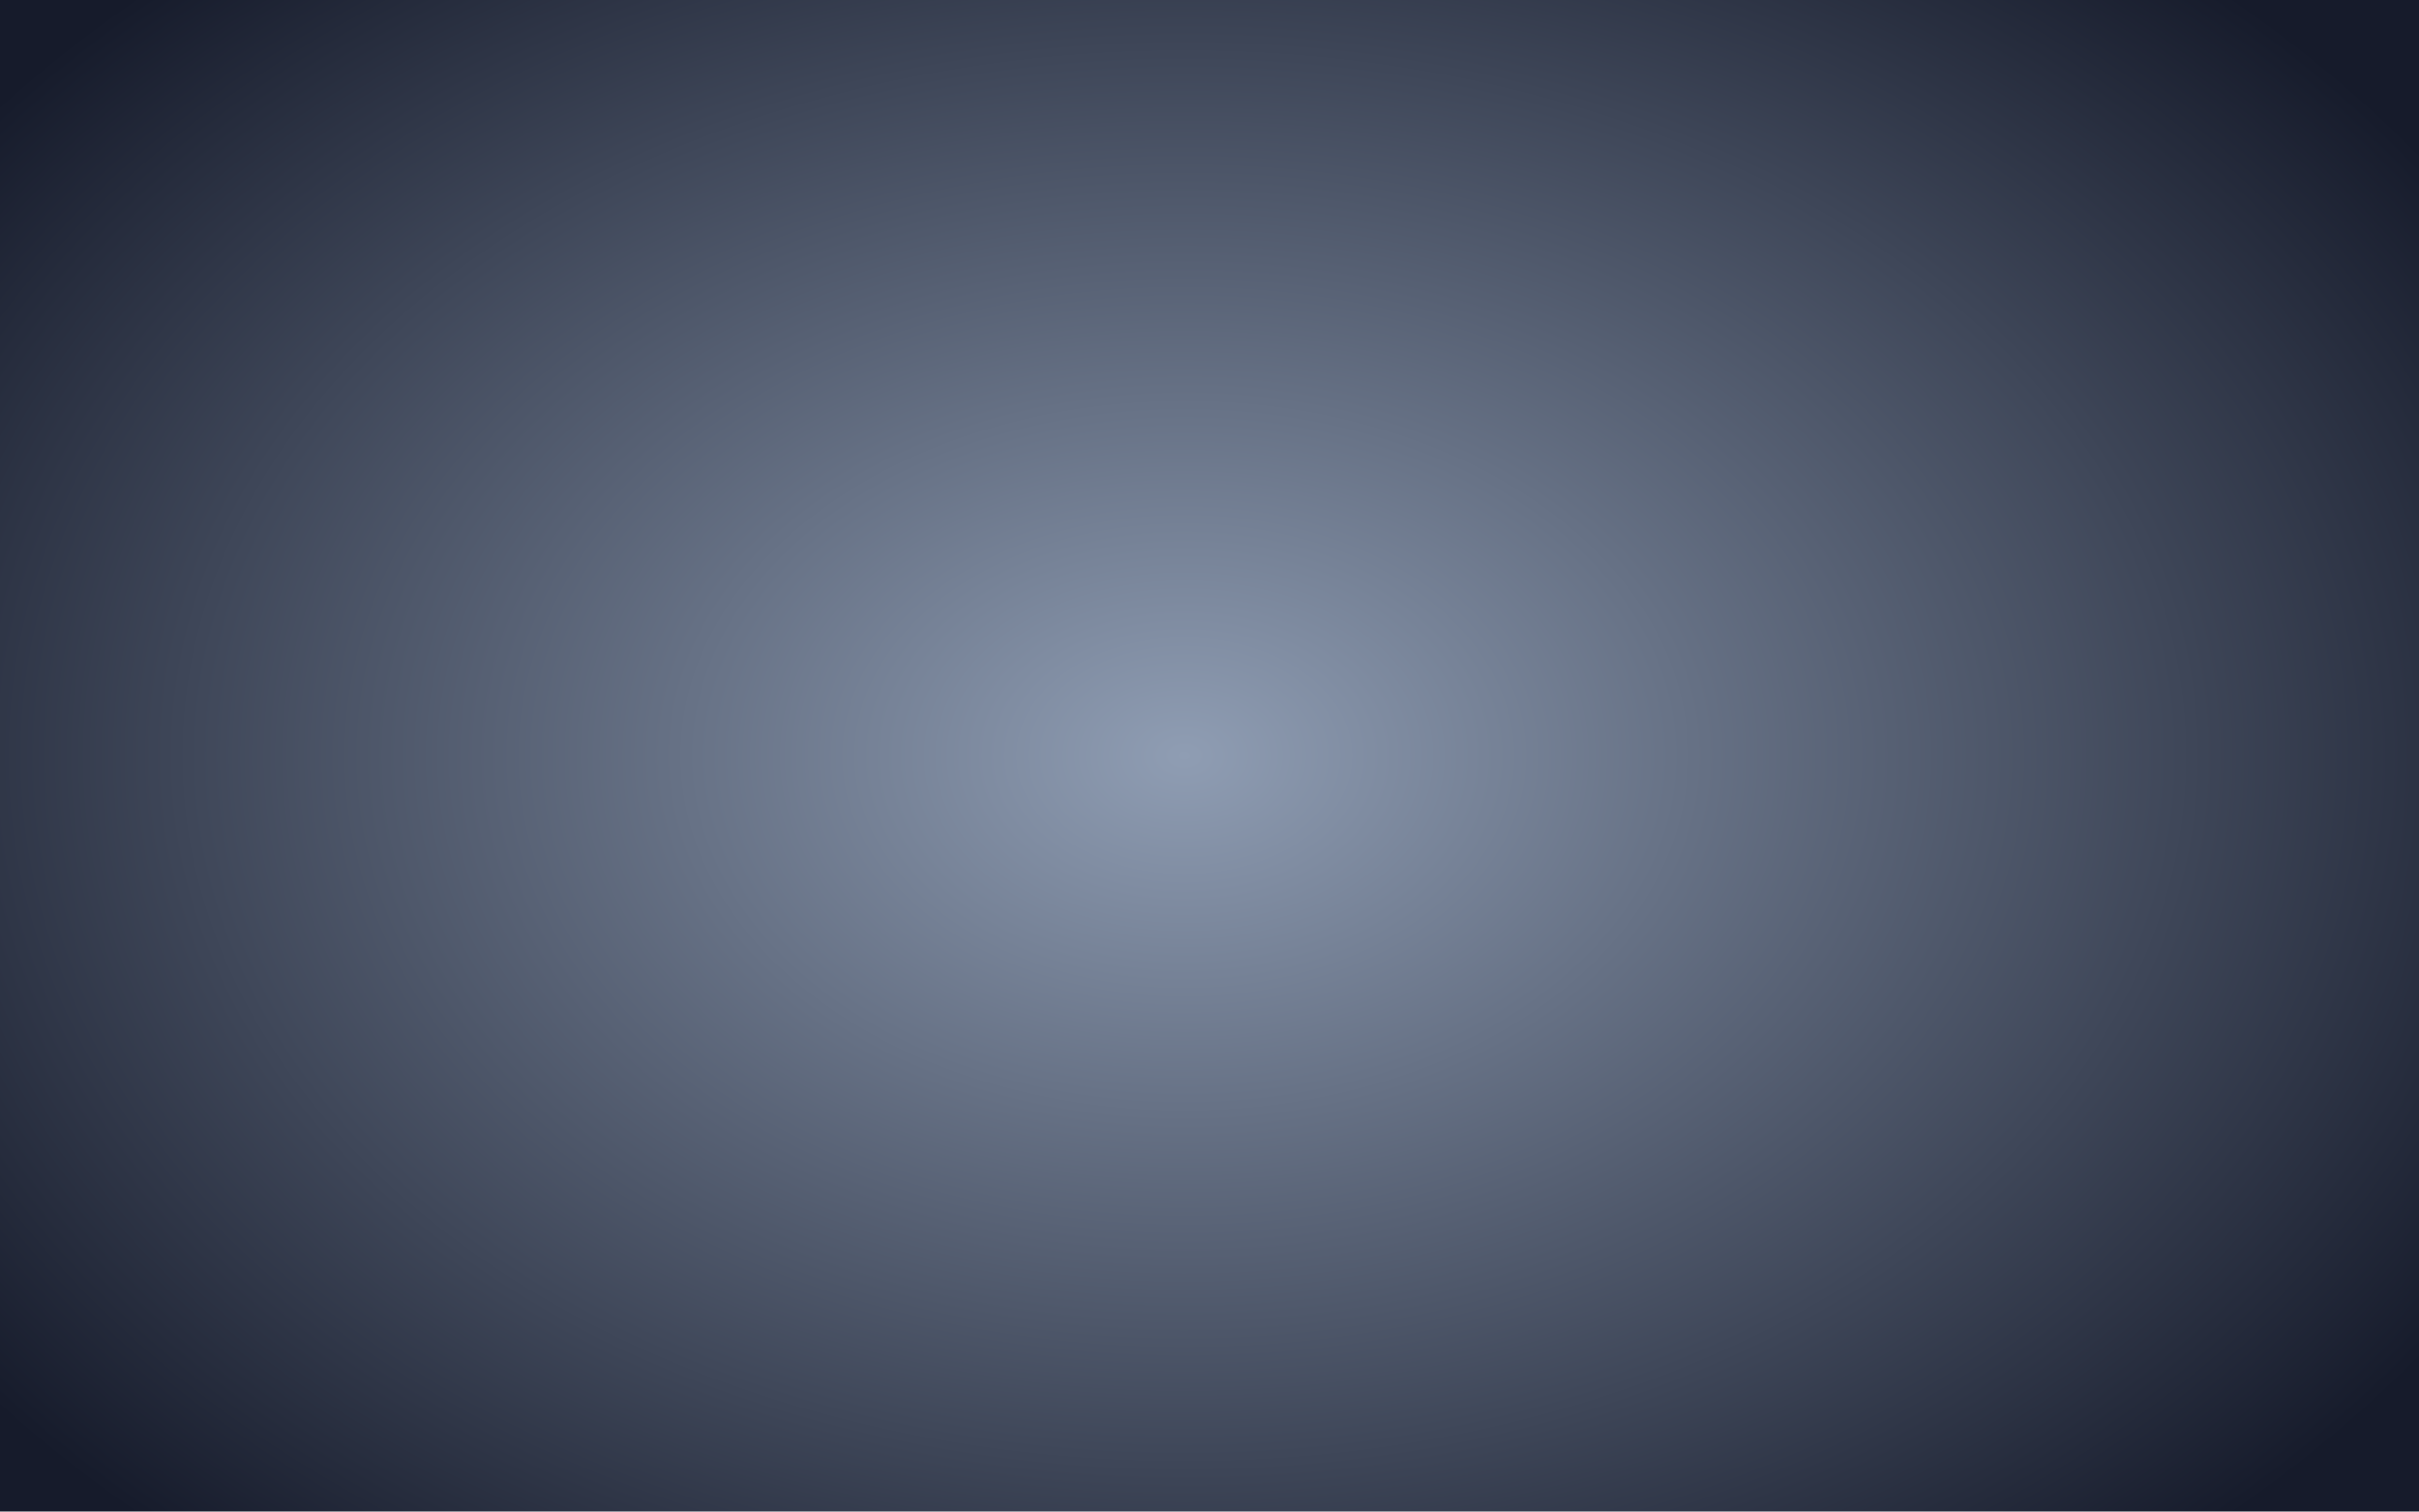
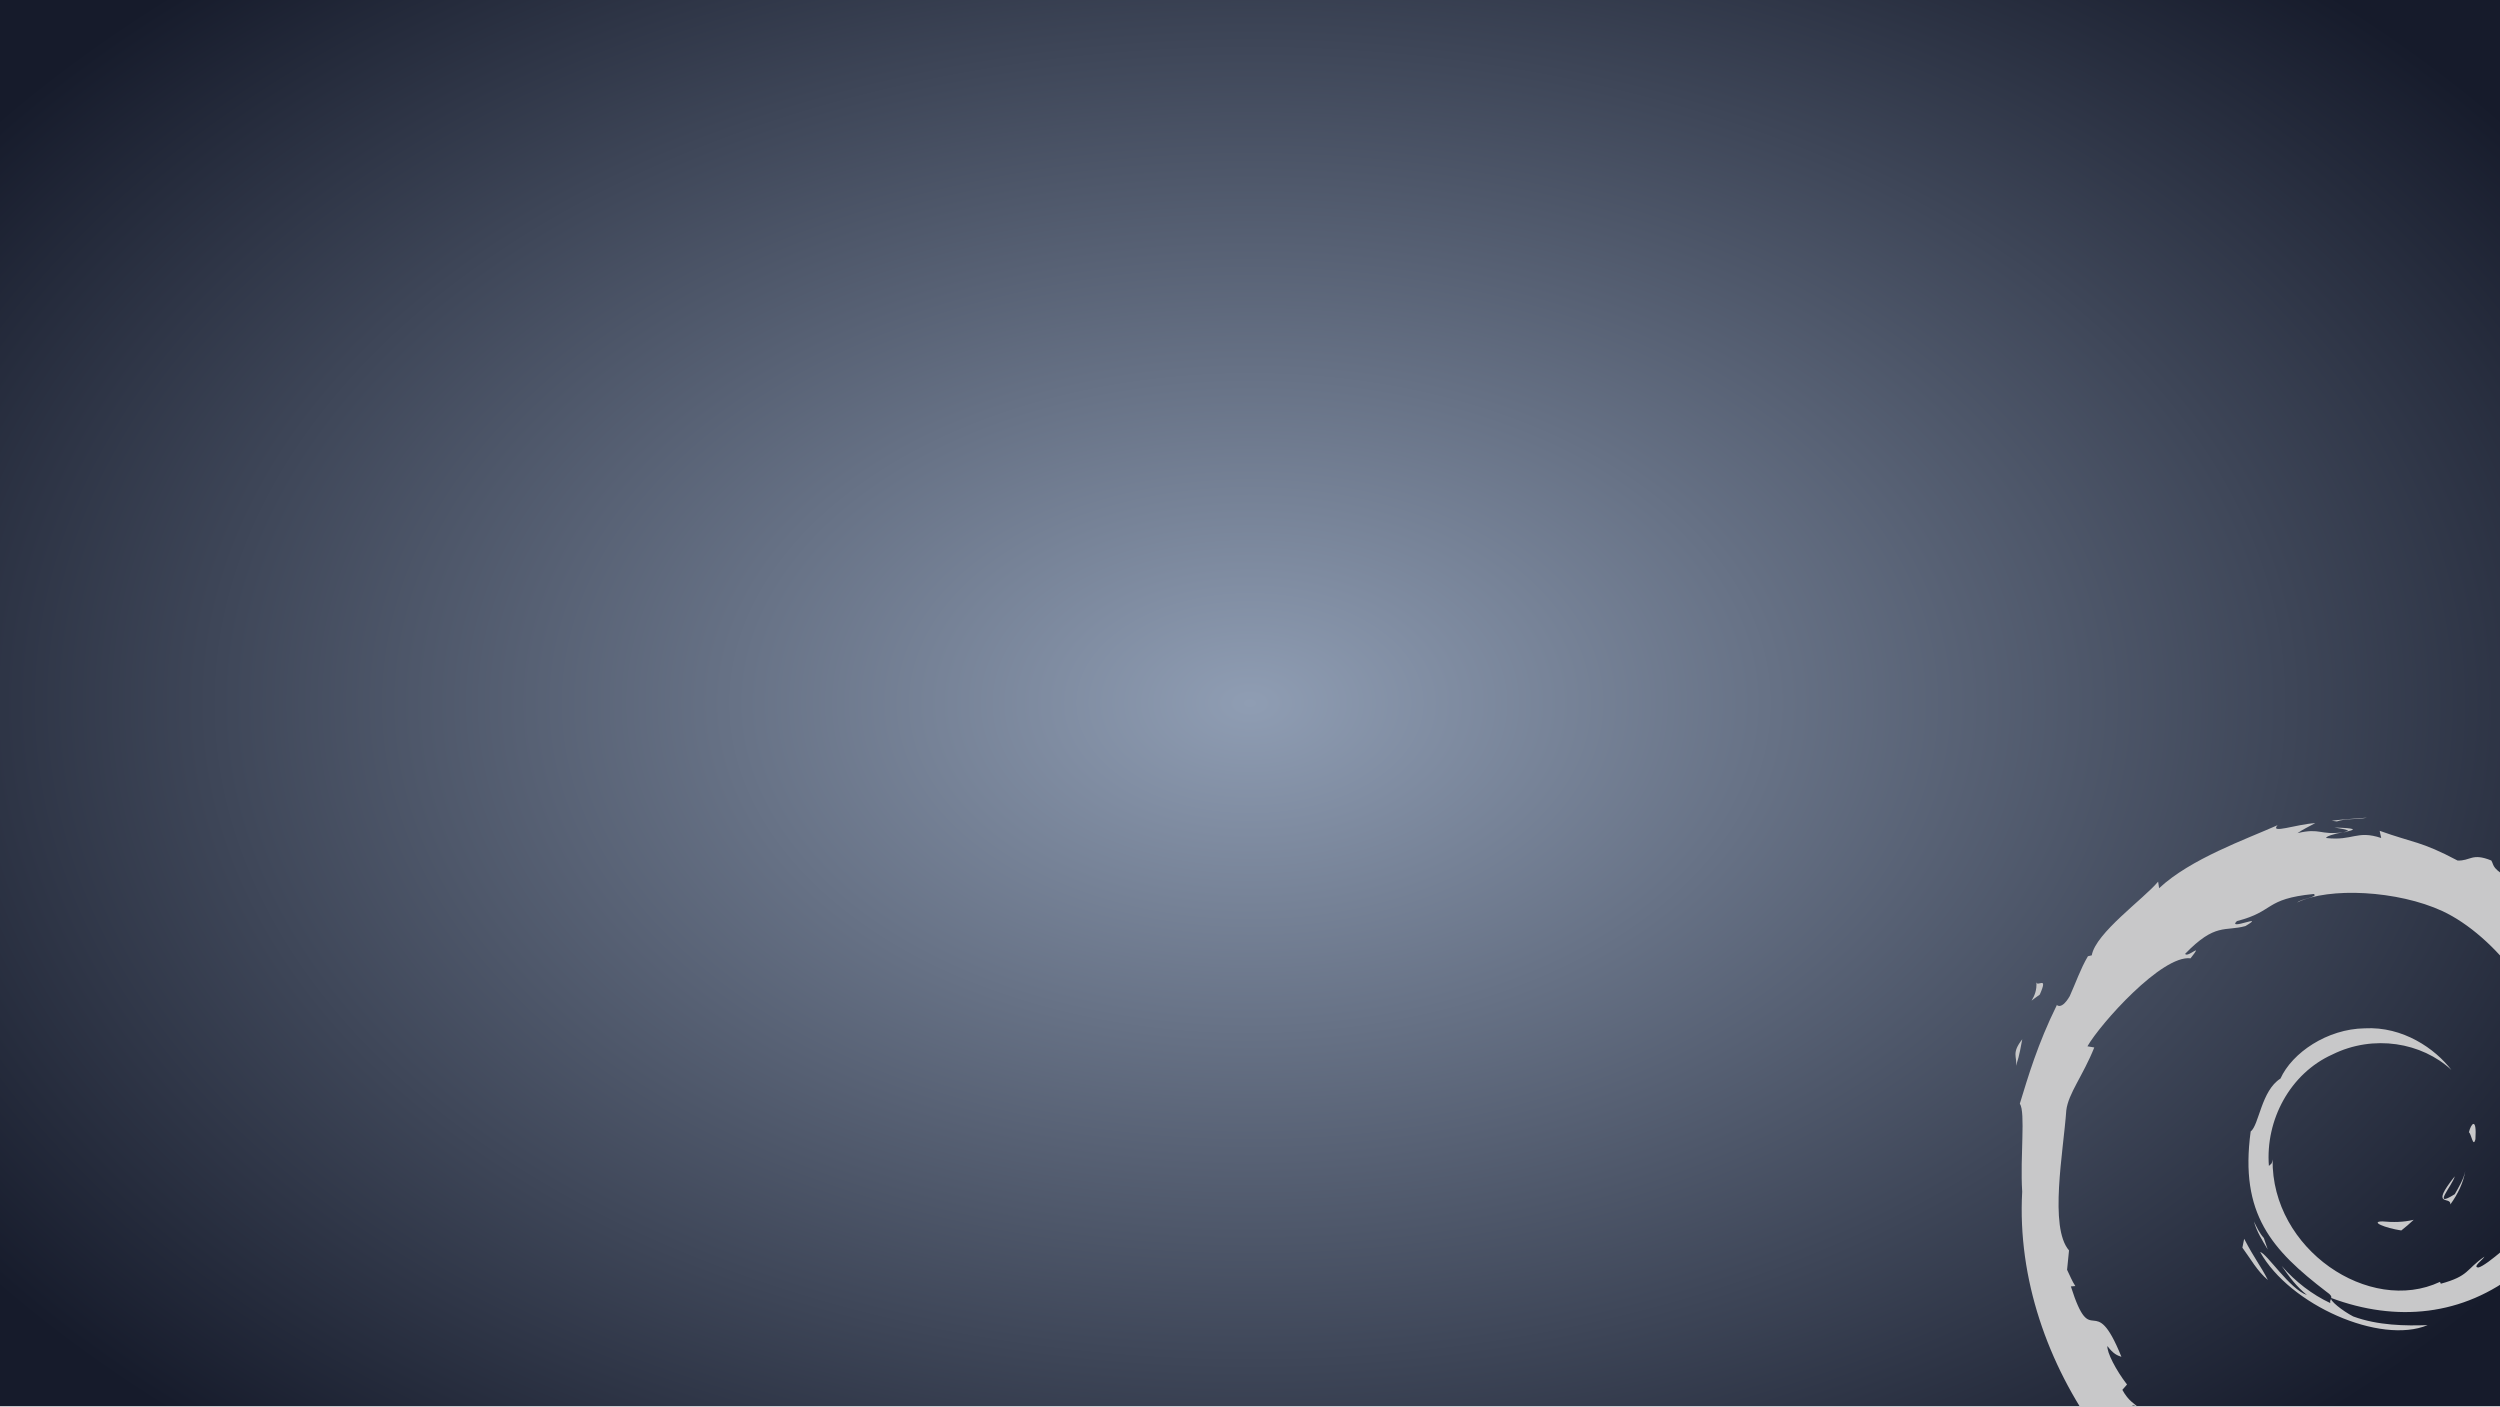
- <svg xmlns="http://www.w3.org/2000/svg" xmlns:xlink="http://www.w3.org/1999/xlink" width="1920" height="1200" id="svg2" version="1.1">
+ <svg xmlns="http://www.w3.org/2000/svg" xmlns:xlink="http://www.w3.org/1999/xlink" width="1920" height="1080" id="svg2" version="1.1">
  <defs id="defs4">
+     <linearGradient id="linearGradient4493">
+       <stop style="stop-color:#c8c8c9;stop-opacity:1;" offset="0" id="stop4495" />
+       <stop style="stop-color:#c8c8c9;stop-opacity:0;" offset="1" id="stop4497" />
+     </linearGradient>
+     <linearGradient id="linearGradient3999">
+       <stop style="stop-color:#c8c8c9;stop-opacity:0.618;" offset="0" id="stop4001" />
+       <stop style="stop-color:#c8c8c9;stop-opacity:0;" offset="1" id="stop4003" />
+     </linearGradient>
+     <linearGradient id="linearGradient3907">
+       <stop style="stop-color:#c8c8c9;stop-opacity:1;" offset="0" id="stop3909" />
+       <stop style="stop-color:#c8c8c9;stop-opacity:0;" offset="1" id="stop3911" />
+     </linearGradient>
    <linearGradient id="linearGradient3755">
      <stop style="stop-color:#8f9db3;stop-opacity:1;" offset="0" id="stop3757" />
      <stop style="stop-color:#161b2b;stop-opacity:1;" offset="1" id="stop3759" />
    </linearGradient>
-     <radialGradient xlink:href="#linearGradient3755" id="radialGradient3765" cx="943.934" cy="580.806" fx="943.934" fy="580.806" r="960" gradientTransform="matrix(1.244891,0,0,0.8766271,-235.0949,-56.78839)" gradientUnits="userSpaceOnUse" />
+     <radialGradient xlink:href="#linearGradient3755" id="radialGradient3765" cx="960" cy="580.806" fx="960" fy="580.806" r="960" gradientTransform="matrix(1.244891,0,0,0.7889644,-235.0949,54.12667)" gradientUnits="userSpaceOnUse" />
+     <linearGradient xlink:href="#linearGradient3999" id="linearGradient4005" x1="848.571" y1="43.571" x2="1570" y2="43.571" gradientUnits="userSpaceOnUse" gradientTransform="translate(-1877.295,-1414.49)" />
+     <linearGradient xlink:href="#linearGradient3999-4" id="linearGradient4005-8" x1="848.571" y1="43.571" x2="1570" y2="43.571" gradientUnits="userSpaceOnUse" gradientTransform="translate(-1877.295,-1414.49)" />
+     <linearGradient id="linearGradient3999-4">
+       <stop style="stop-color:#c8c8c9;stop-opacity:0.382;" offset="0" id="stop4001-3" />
+       <stop style="stop-color:#c8c8c9;stop-opacity:0;" offset="1" id="stop4003-5" />
+     </linearGradient>
+     <linearGradient y2="43.571" x2="1570" y1="43.571" x1="848.571" gradientTransform="translate(-2031.171,-1273.484)" gradientUnits="userSpaceOnUse" id="linearGradient4022" xlink:href="#linearGradient3999-4" />
+     <linearGradient y2="43.571" x2="1570" y1="43.571" x1="848.571" gradientTransform="translate(-2031.171,-1273.484)" gradientUnits="userSpaceOnUse" id="linearGradient4022-0" xlink:href="#linearGradient3999-4-4" />
+     <linearGradient id="linearGradient3999-4-4">
+       <stop style="stop-color:#c8c8c9;stop-opacity:0.382;" offset="0" id="stop4001-3-2" />
+       <stop style="stop-color:#c8c8c9;stop-opacity:0;" offset="1" id="stop4003-5-1" />
+     </linearGradient>
+     <linearGradient y2="43.571" x2="1570" y1="43.571" x1="848.571" gradientTransform="translate(-2248.276,-1474.021)" gradientUnits="userSpaceOnUse" id="linearGradient4056" xlink:href="#linearGradient3999-4-4" />
+     <linearGradient y2="43.571" x2="1570" y1="43.571" x1="848.571" gradientTransform="translate(-2248.276,-1474.021)" gradientUnits="userSpaceOnUse" id="linearGradient4056-6" xlink:href="#linearGradient3999-4-4-7" />
+     <linearGradient id="linearGradient3999-4-4-7">
+       <stop style="stop-color:#c8c8c9;stop-opacity:0.382;" offset="0" id="stop4001-3-2-0" />
+       <stop style="stop-color:#c8c8c9;stop-opacity:0;" offset="1" id="stop4003-5-1-0" />
+     </linearGradient>
+     <linearGradient y2="43.571" x2="1570" y1="43.571" x1="848.571" gradientTransform="translate(-2071.688,-1561.446)" gradientUnits="userSpaceOnUse" id="linearGradient4090" xlink:href="#linearGradient3999-4-4-7" />
+     <filter id="filter4569" color-interpolation-filters="sRGB">
+       <feFlood id="feFlood4571" flood-opacity="0.5" flood-color="rgb(0,0,0)" result="flood" />
+       <feComposite id="feComposite4573" in2="SourceGraphic" in="flood" operator="in" result="composite1" />
+       <feGaussianBlur id="feGaussianBlur4575" stdDeviation="2" result="blur" />
+       <feOffset id="feOffset4577" dx="-4" dy="8" result="offset" />
+       <feComposite id="feComposite4579" in2="offset" in="SourceGraphic" operator="over" result="composite2" />
+     </filter>
+     <radialGradient xlink:href="#linearGradient4493" id="radialGradient4499" cx="1594.021" cy="174.903" fx="1594.021" fy="174.903" r="7.071" gradientUnits="userSpaceOnUse" />
+     <radialGradient xlink:href="#linearGradient4493" id="radialGradient4501" cx="1594.021" cy="174.903" fx="1594.021" fy="174.903" r="7.071" gradientUnits="userSpaceOnUse" />
+     <radialGradient xlink:href="#linearGradient4493" id="radialGradient4503" cx="1594.021" cy="174.903" fx="1594.021" fy="174.903" r="7.071" gradientUnits="userSpaceOnUse" />
+     <radialGradient xlink:href="#linearGradient4493" id="radialGradient4505" cx="1594.021" cy="174.903" fx="1594.021" fy="174.903" r="7.071" gradientUnits="userSpaceOnUse" />
+     <radialGradient xlink:href="#linearGradient4493" id="radialGradient4507" cx="1594.021" cy="174.903" fx="1594.021" fy="174.903" r="7.071" gradientUnits="userSpaceOnUse" />
+     <radialGradient xlink:href="#linearGradient4493" id="radialGradient4509" cx="1594.021" cy="174.903" fx="1594.021" fy="174.903" r="7.071" gradientUnits="userSpaceOnUse" />
+     <radialGradient xlink:href="#linearGradient4493" id="radialGradient4511" cx="1594.021" cy="174.903" fx="1594.021" fy="174.903" r="7.071" gradientUnits="userSpaceOnUse" />
+     <radialGradient xlink:href="#linearGradient4493" id="radialGradient4513" cx="1594.021" cy="174.903" fx="1594.021" fy="174.903" r="7.071" gradientUnits="userSpaceOnUse" />
+     <radialGradient xlink:href="#linearGradient4493" id="radialGradient4515" cx="1594.021" cy="174.903" fx="1594.021" fy="174.903" r="7.071" gradientUnits="userSpaceOnUse" />
+     <radialGradient xlink:href="#linearGradient4493" id="radialGradient4517" cx="1594.021" cy="174.903" fx="1594.021" fy="174.903" r="7.071" gradientUnits="userSpaceOnUse" />
+     <radialGradient xlink:href="#linearGradient4493" id="radialGradient4519" cx="1594.021" cy="174.903" fx="1594.021" fy="174.903" r="7.071" gradientUnits="userSpaceOnUse" />
+     <radialGradient xlink:href="#linearGradient4493" id="radialGradient4521" cx="1594.021" cy="174.903" fx="1594.021" fy="174.903" r="7.071" gradientUnits="userSpaceOnUse" />
+     <radialGradient xlink:href="#linearGradient4493" id="radialGradient4523" cx="1594.021" cy="174.903" fx="1594.021" fy="174.903" r="7.071" gradientUnits="userSpaceOnUse" />
+     <radialGradient xlink:href="#linearGradient4493" id="radialGradient4525" cx="1594.021" cy="174.903" fx="1594.021" fy="174.903" r="7.071" gradientUnits="userSpaceOnUse" />
+     <radialGradient xlink:href="#linearGradient4493" id="radialGradient4527" cx="1594.021" cy="174.903" fx="1594.021" fy="174.903" r="7.071" gradientUnits="userSpaceOnUse" />
+     <radialGradient xlink:href="#linearGradient4493" id="radialGradient4529" cx="1594.021" cy="174.903" fx="1594.021" fy="174.903" r="7.071" gradientUnits="userSpaceOnUse" />
+     <radialGradient xlink:href="#linearGradient4493" id="radialGradient4531" cx="1594.021" cy="174.903" fx="1594.021" fy="174.903" r="7.071" gradientUnits="userSpaceOnUse" />
+     <radialGradient xlink:href="#linearGradient4493" id="radialGradient4533" cx="1594.021" cy="174.903" fx="1594.021" fy="174.903" r="7.071" gradientUnits="userSpaceOnUse" />
+     <radialGradient xlink:href="#linearGradient4493" id="radialGradient4535" cx="1594.021" cy="174.903" fx="1594.021" fy="174.903" r="7.071" gradientUnits="userSpaceOnUse" />
+     <radialGradient xlink:href="#linearGradient4493" id="radialGradient4537" cx="1594.021" cy="174.903" fx="1594.021" fy="174.903" r="7.071" gradientUnits="userSpaceOnUse" />
+     <radialGradient xlink:href="#linearGradient4493" id="radialGradient4539" cx="1594.021" cy="174.903" fx="1594.021" fy="174.903" r="7.071" gradientUnits="userSpaceOnUse" />
+     <radialGradient xlink:href="#linearGradient4493" id="radialGradient4541" cx="1594.021" cy="174.903" fx="1594.021" fy="174.903" r="7.071" gradientUnits="userSpaceOnUse" />
+     <filter id="filter4004" color-interpolation-filters="sRGB">
+       <feTurbulence id="feTurbulence4006" numOctaves="3" seed="0" type="turbulence" baseFrequency="0.04" result="result91" />
+       <feDisplacementMap id="feDisplacementMap4008" in2="result91" scale="6.6" yChannelSelector="G" xChannelSelector="R" in="SourceGraphic" />
+     </filter>
  </defs>
-   <g id="layer1" transform="translate(0,147.6378)">
-     <rect style="fill:url(#radialGradient3765);fill-opacity:1;stroke:none" id="rect2985" width="1920" height="1200" x="0" y="-147.638" />
+   <g id="layer1" transform="translate(0,27.63782)" style="display:inline">
+     <rect style="fill:url(#radialGradient3765);fill-opacity:1;stroke:none" id="rect2985" width="1920" height="1080" x="0" y="-27.638" />
  </g>
-   <g id="layer2" transform="translate(0,120)" />
+   <g id="layer4" style="display:inline">
+     <g style="overflow:visible" id="g3946-7" transform="matrix(5.503951,0,0,5.503951,1548.339,617.9572)">
+       <g id="Layer_1-8">
+         <g id="g3916-1" transform="matrix(0.9832346,0,0,0.9832346,-0.0013766,1.818197)" style="fill:#c8c8c9;fill-opacity:1">
+           <path id="path3918-4" d="m 51.986,57.297 c -1.797,0.025 0.34,0.926 2.686,1.287 0.648,-0.506 1.236,-1.018 1.76,-1.516 -1.461,0.358 -2.948,0.366 -4.446,0.229" style="fill:#c8c8c9;fill-opacity:1" />
+           <path id="path3920-0" d="m 61.631,54.893 c 1.07,-1.477 1.85,-3.094 2.125,-4.766 -0.24,1.192 -0.887,2.221 -1.496,3.307 -3.359,2.115 -0.316,-1.256 -0.002,-2.537 -3.612,4.546 -0.496,2.726 -0.627,3.996" style="fill:#c8c8c9;fill-opacity:1" />
+           <path id="path3922-8" d="m 65.191,45.629 c 0.217,-3.236 -0.637,-2.213 -0.924,-0.978 0.335,0.174 0.6,2.281 0.924,0.978" style="fill:#c8c8c9;fill-opacity:1" />
+           <path id="path3924-6" d="m 45.172,1.399 c 0.959,0.172 2.072,0.304 1.916,0.533 1.049,-0.23 1.287,-0.442 -1.916,-0.533" style="fill:#c8c8c9;fill-opacity:1" />
+           <path id="path3926-8" d="M 47.088,1.932 46.41,2.072 47.041,2.016 47.088,1.932" style="fill:#c8c8c9;fill-opacity:1" />
+           <path id="path3928-7" d="m 76.992,46.856 c 0.107,2.906 -0.85,4.316 -1.713,6.812 l -1.553,0.776 c -1.271,2.468 0.123,1.567 -0.787,3.53 -1.984,1.764 -6.021,5.52 -7.313,5.863 -0.943,-0.021 0.639,-1.113 0.846,-1.541 -2.656,1.824 -2.131,2.738 -6.193,3.846 L 60.16,65.878 C 50.142,70.591 36.226,61.251 36.409,48.507 c -0.107,0.809 -0.304,0.607 -0.526,0.934 -0.517,-6.557 3.028,-13.143 9.007,-15.832 5.848,-2.895 12.704,-1.707 16.893,2.197 -2.301,-3.014 -6.881,-6.209 -12.309,-5.91 -5.317,0.084 -10.291,3.463 -11.951,7.131 -2.724,1.715 -3.04,6.611 -4.227,7.507 -1.597,11.737 3.004,16.808 10.787,22.773 1.225,0.826 0.345,0.951 0.511,1.58 -2.586,-1.211 -4.954,-3.039 -6.901,-5.277 1.033,1.512 2.148,2.982 3.589,4.137 -2.438,-0.826 -5.695,-5.908 -6.646,-6.115 4.203,7.525 17.052,13.197 23.78,10.383 -3.113,0.115 -7.068,0.064 -10.566,-1.229 -1.469,-0.756 -3.467,-2.322 -3.11,-2.615 9.182,3.43 18.667,2.598 26.612,-3.771 2.021,-1.574 4.229,-4.252 4.867,-4.289 -0.961,1.445 0.164,0.695 -0.574,1.971 2.014,-3.248 -0.875,-1.322 2.082,-5.609 l 1.092,1.504 c -0.406,-2.696 3.348,-5.97 2.967,-10.234 0.861,-1.304 0.961,1.403 0.047,4.403 1.268,-3.328 0.334,-3.863 0.66,-6.609 0.352,0.923 0.814,1.904 1.051,2.878 -0.826,-3.216 0.848,-5.416 1.262,-7.285 -0.408,-0.181 -1.275,1.422 -1.473,-2.377 0.029,-1.65 0.459,-0.865 0.625,-1.271 -0.324,-0.186 -1.174,-1.451 -1.691,-3.877 0.375,-0.57 1.002,1.478 1.512,1.562 -0.328,-1.929 -0.893,-3.4 -0.916,-4.88 -1.49,-3.114 -0.527,0.415 -1.736,-1.337 -1.586,-4.947 1.316,-1.148 1.512,-3.396 2.404,3.483 3.775,8.881 4.404,11.117 -0.48,-2.726 -1.256,-5.367 -2.203,-7.922 0.73,0.307 -1.176,-5.609 0.949,-1.691 C 83.519,18.706 76.074,10.902 69.225,7.24 70.063,8.007 71.121,8.97 70.741,9.121 67.335,7.093 67.934,6.935 67.446,6.078 64.671,4.949 64.489,6.169 62.651,6.08 57.421,3.306 56.413,3.601 51.6,1.863 l 0.219,1.023 c -3.465,-1.154 -4.037,0.438 -7.782,0.004 -0.228,-0.178 1.2,-0.644 2.375,-0.815 -3.35,0.442 -3.193,-0.66 -6.471,0.122 0.808,-0.567 1.662,-0.942 2.524,-1.424 -2.732,0.166 -6.522,1.59 -5.352,0.295 -4.456,1.988 -12.37,4.779 -16.811,8.943 l -0.14,-0.933 c -2.035,2.443 -8.874,7.296 -9.419,10.46 l -0.544,0.127 c -1.059,1.793 -1.744,3.825 -2.584,5.67 -1.385,2.36 -2.03,0.908 -1.833,1.278 -2.724,5.523 -4.077,10.164 -5.246,13.97 0.833,1.245 0.02,7.495 0.335,12.497 -1.368,24.704 17.338,48.69 37.785,54.228 2.997,1.072 7.454,1.031 11.245,1.141 -4.473,-1.279 -5.051,-0.678 -9.408,-2.197 -3.143,-1.48 -3.832,-3.17 -6.058,-5.102 l 0.881,1.557 c -4.366,-1.545 -2.539,-1.912 -6.091,-3.037 l 0.941,-1.229 C 28.751,98.334 26.418,96.056 25.78,94.795 l -1.548,0.061 c -1.86,-2.295 -2.851,-3.949 -2.779,-5.23 l -0.5,0.891 c -0.567,-0.973 -6.843,-8.607 -3.587,-6.83 -0.605,-0.553 -1.409,-0.9 -2.281,-2.484 l 0.663,-0.758 c -1.567,-2.016 -2.884,-4.6 -2.784,-5.461 0.836,1.129 1.416,1.34 1.99,1.533 -3.957,-9.818 -4.179,-0.541 -7.176,-9.994 L 8.412,66.472 C 7.926,65.74 7.631,64.945 7.24,64.165 l 0.276,-2.75 C 4.667,58.121 6.719,47.409 7.13,41.534 7.415,39.145 9.508,36.602 11.1,32.614 l -0.97,-0.167 c 1.854,-3.234 10.586,-12.988 14.63,-12.486 1.959,-2.461 -0.389,-0.009 -0.772,-0.629 4.303,-4.453 5.656,-3.146 8.56,-3.947 3.132,-1.859 -2.688,0.725 -1.203,-0.709 5.414,-1.383 3.837,-3.144 10.9,-3.846 0.745,0.424 -1.729,0.655 -2.35,1.205 4.511,-2.207 14.275,-1.705 20.617,1.225 7.359,3.439 15.627,13.605 15.953,23.17 l 0.371,0.1 c -0.188,3.802 0.582,8.199 -0.752,12.238 l 0.908,-1.912" style="fill:#c8c8c9;fill-opacity:1" />
+           <path id="path3930-4" d="m 32.372,59.764 -0.252,1.26 c 1.181,1.604 2.118,3.342 3.626,4.596 -1.085,-2.118 -1.891,-2.993 -3.374,-5.856" style="fill:#c8c8c9;fill-opacity:1" />
+           <path id="path3932-8" d="m 35.164,59.654 c -0.625,-0.691 -0.995,-1.523 -1.409,-2.352 0.396,1.457 1.207,2.709 1.962,3.982 l -0.553,-1.63" style="fill:#c8c8c9;fill-opacity:1" />
+           <path id="path3934-2" d="m 84.568,48.916 -0.264,0.662 c -0.484,3.438 -1.529,6.84 -3.131,9.994 1.77,-3.328 2.915,-6.968 3.395,-10.656" style="fill:#c8c8c9;fill-opacity:1" />
+           <path id="path3936-5" d="M 45.527,0.537 C 46.742,0.092 48.514,0.293 49.803,0 48.123,0.141 46.451,0.225 44.8,0.438 l 0.727,0.099" style="fill:#c8c8c9;fill-opacity:1" />
+           <path id="path3938-7" d="m 2.872,23.219 c 0.28,2.592 -1.95,3.598 0.494,1.889 1.31,-2.951 -0.512,-0.815 -0.494,-1.889" style="fill:#c8c8c9;fill-opacity:1" />
+           <path id="path3940-1" d="M 0,35.215 C 0.563,33.487 0.665,32.449 0.88,31.449 -0.676,33.438 0.164,33.862 0,35.215" style="fill:#c8c8c9;fill-opacity:1" />
+         </g>
+       </g>
+     </g>
+   </g>
</svg>
